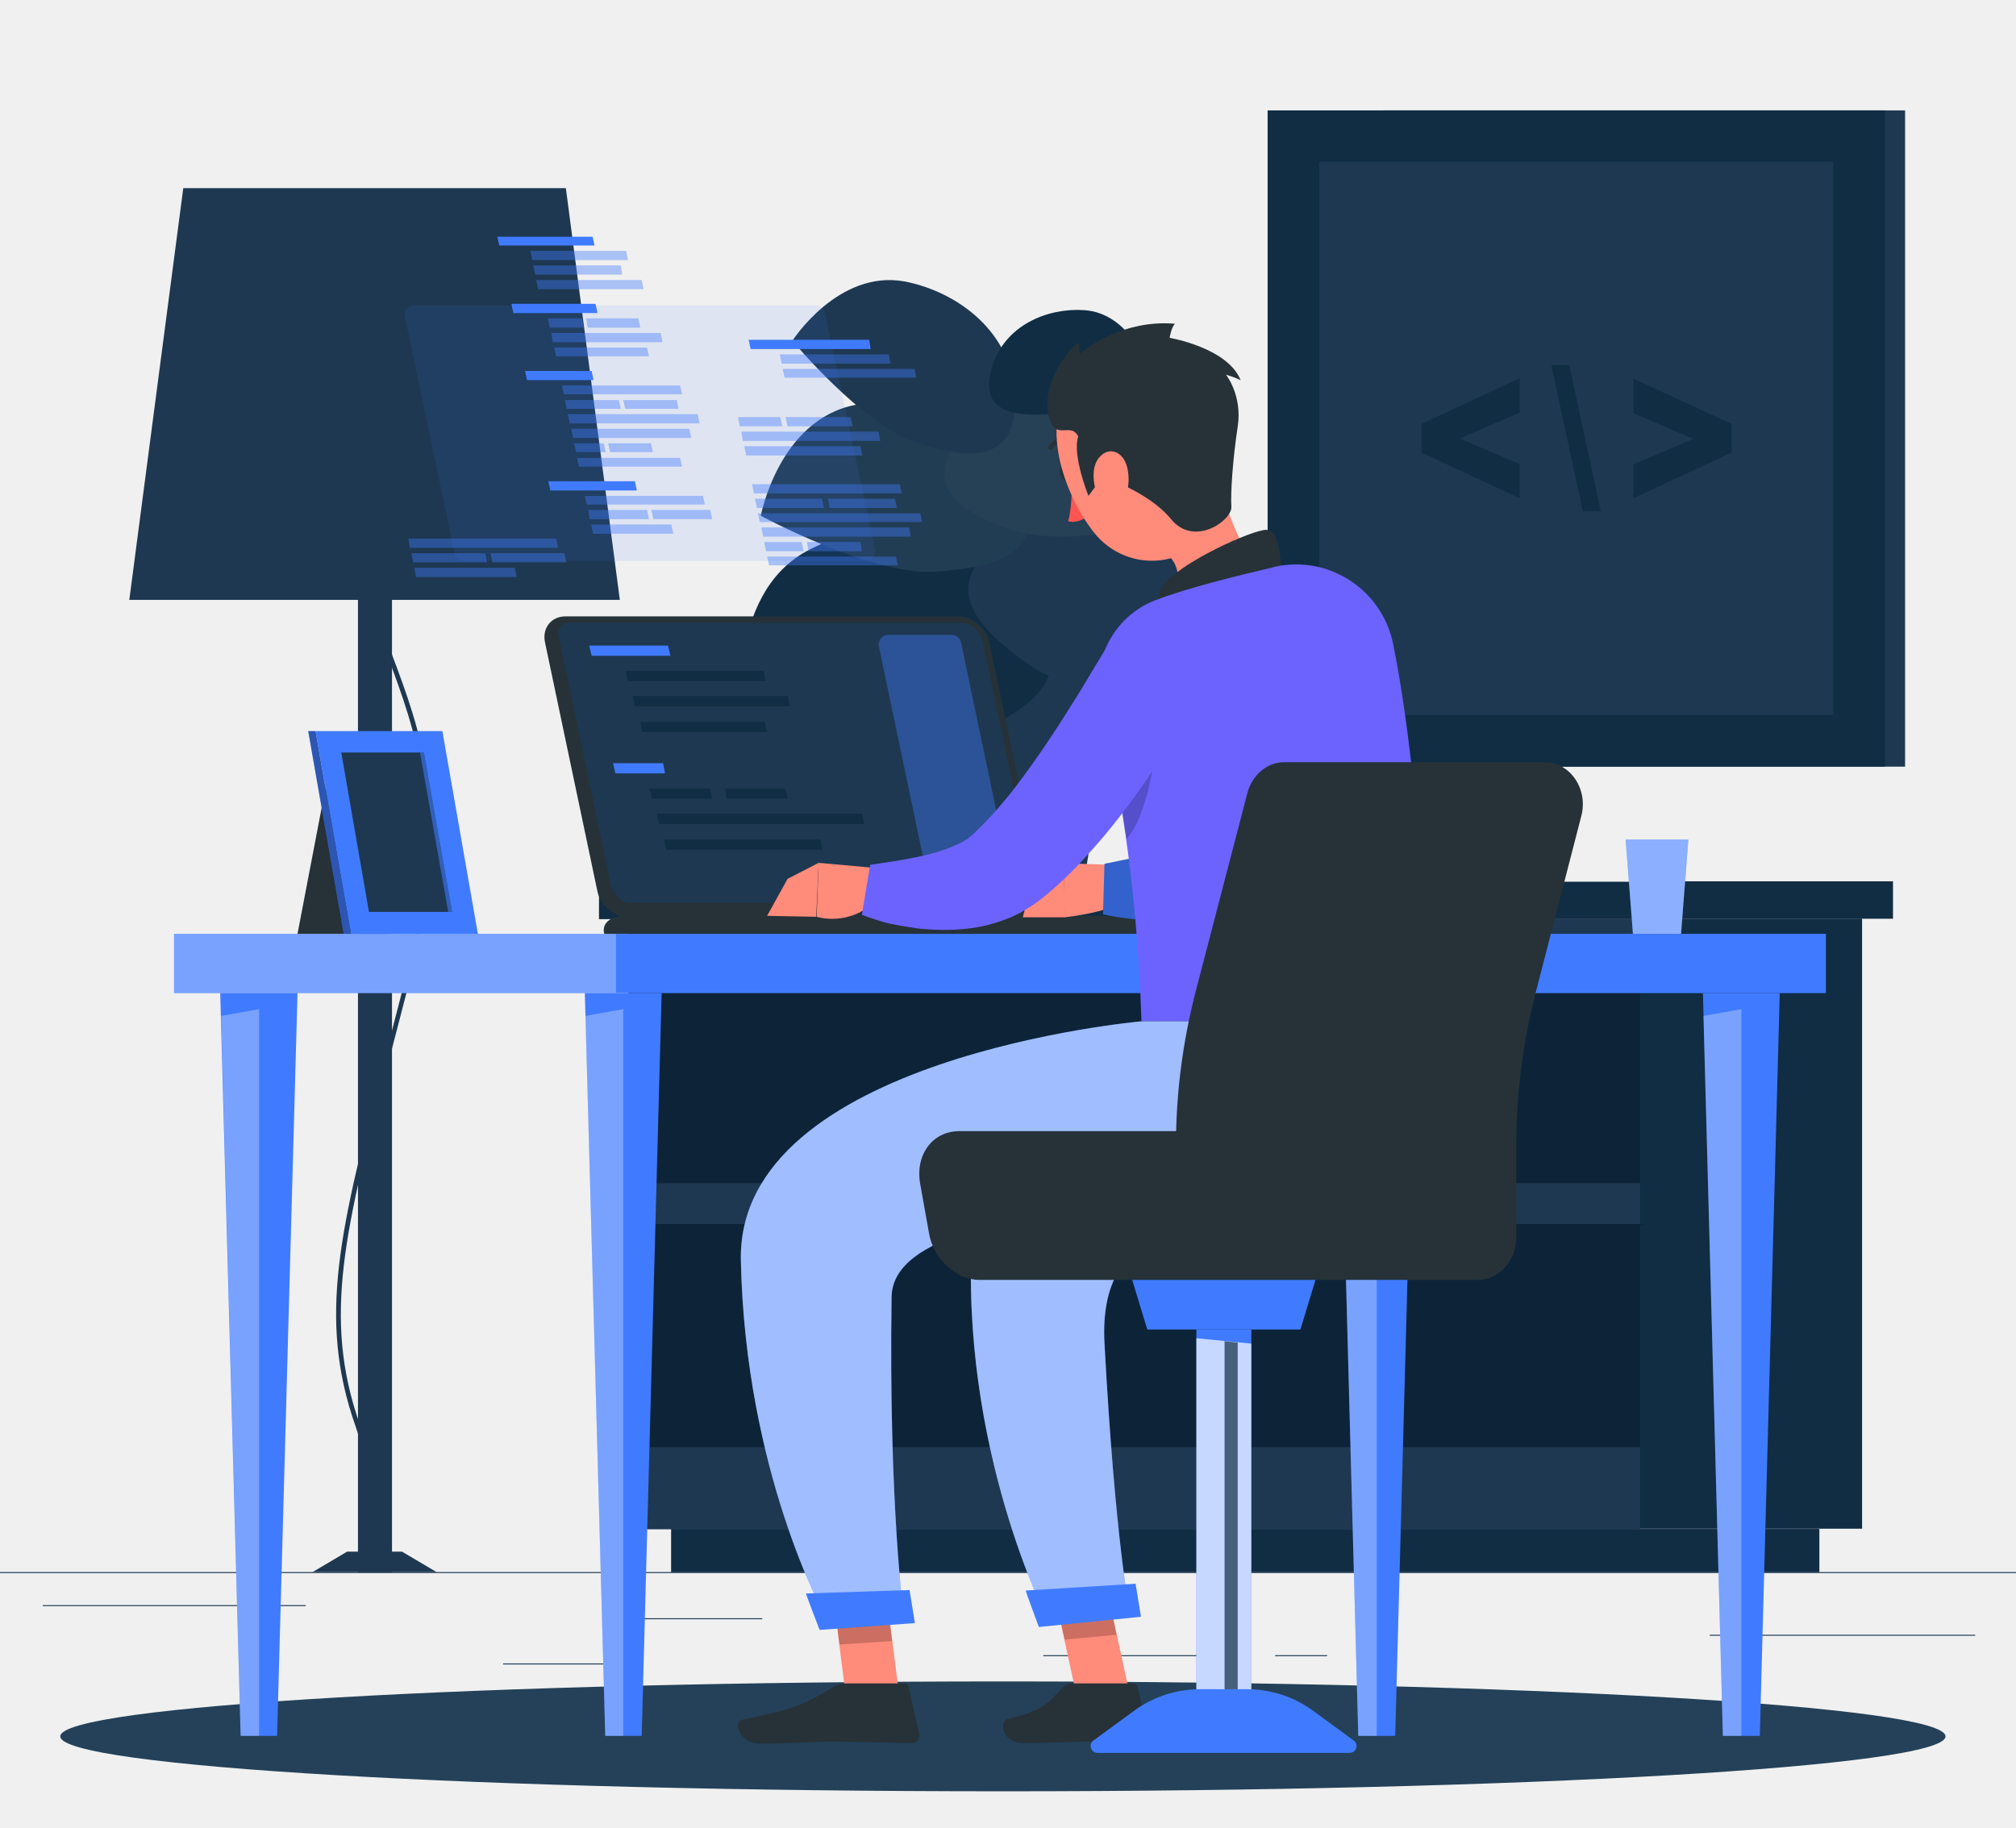
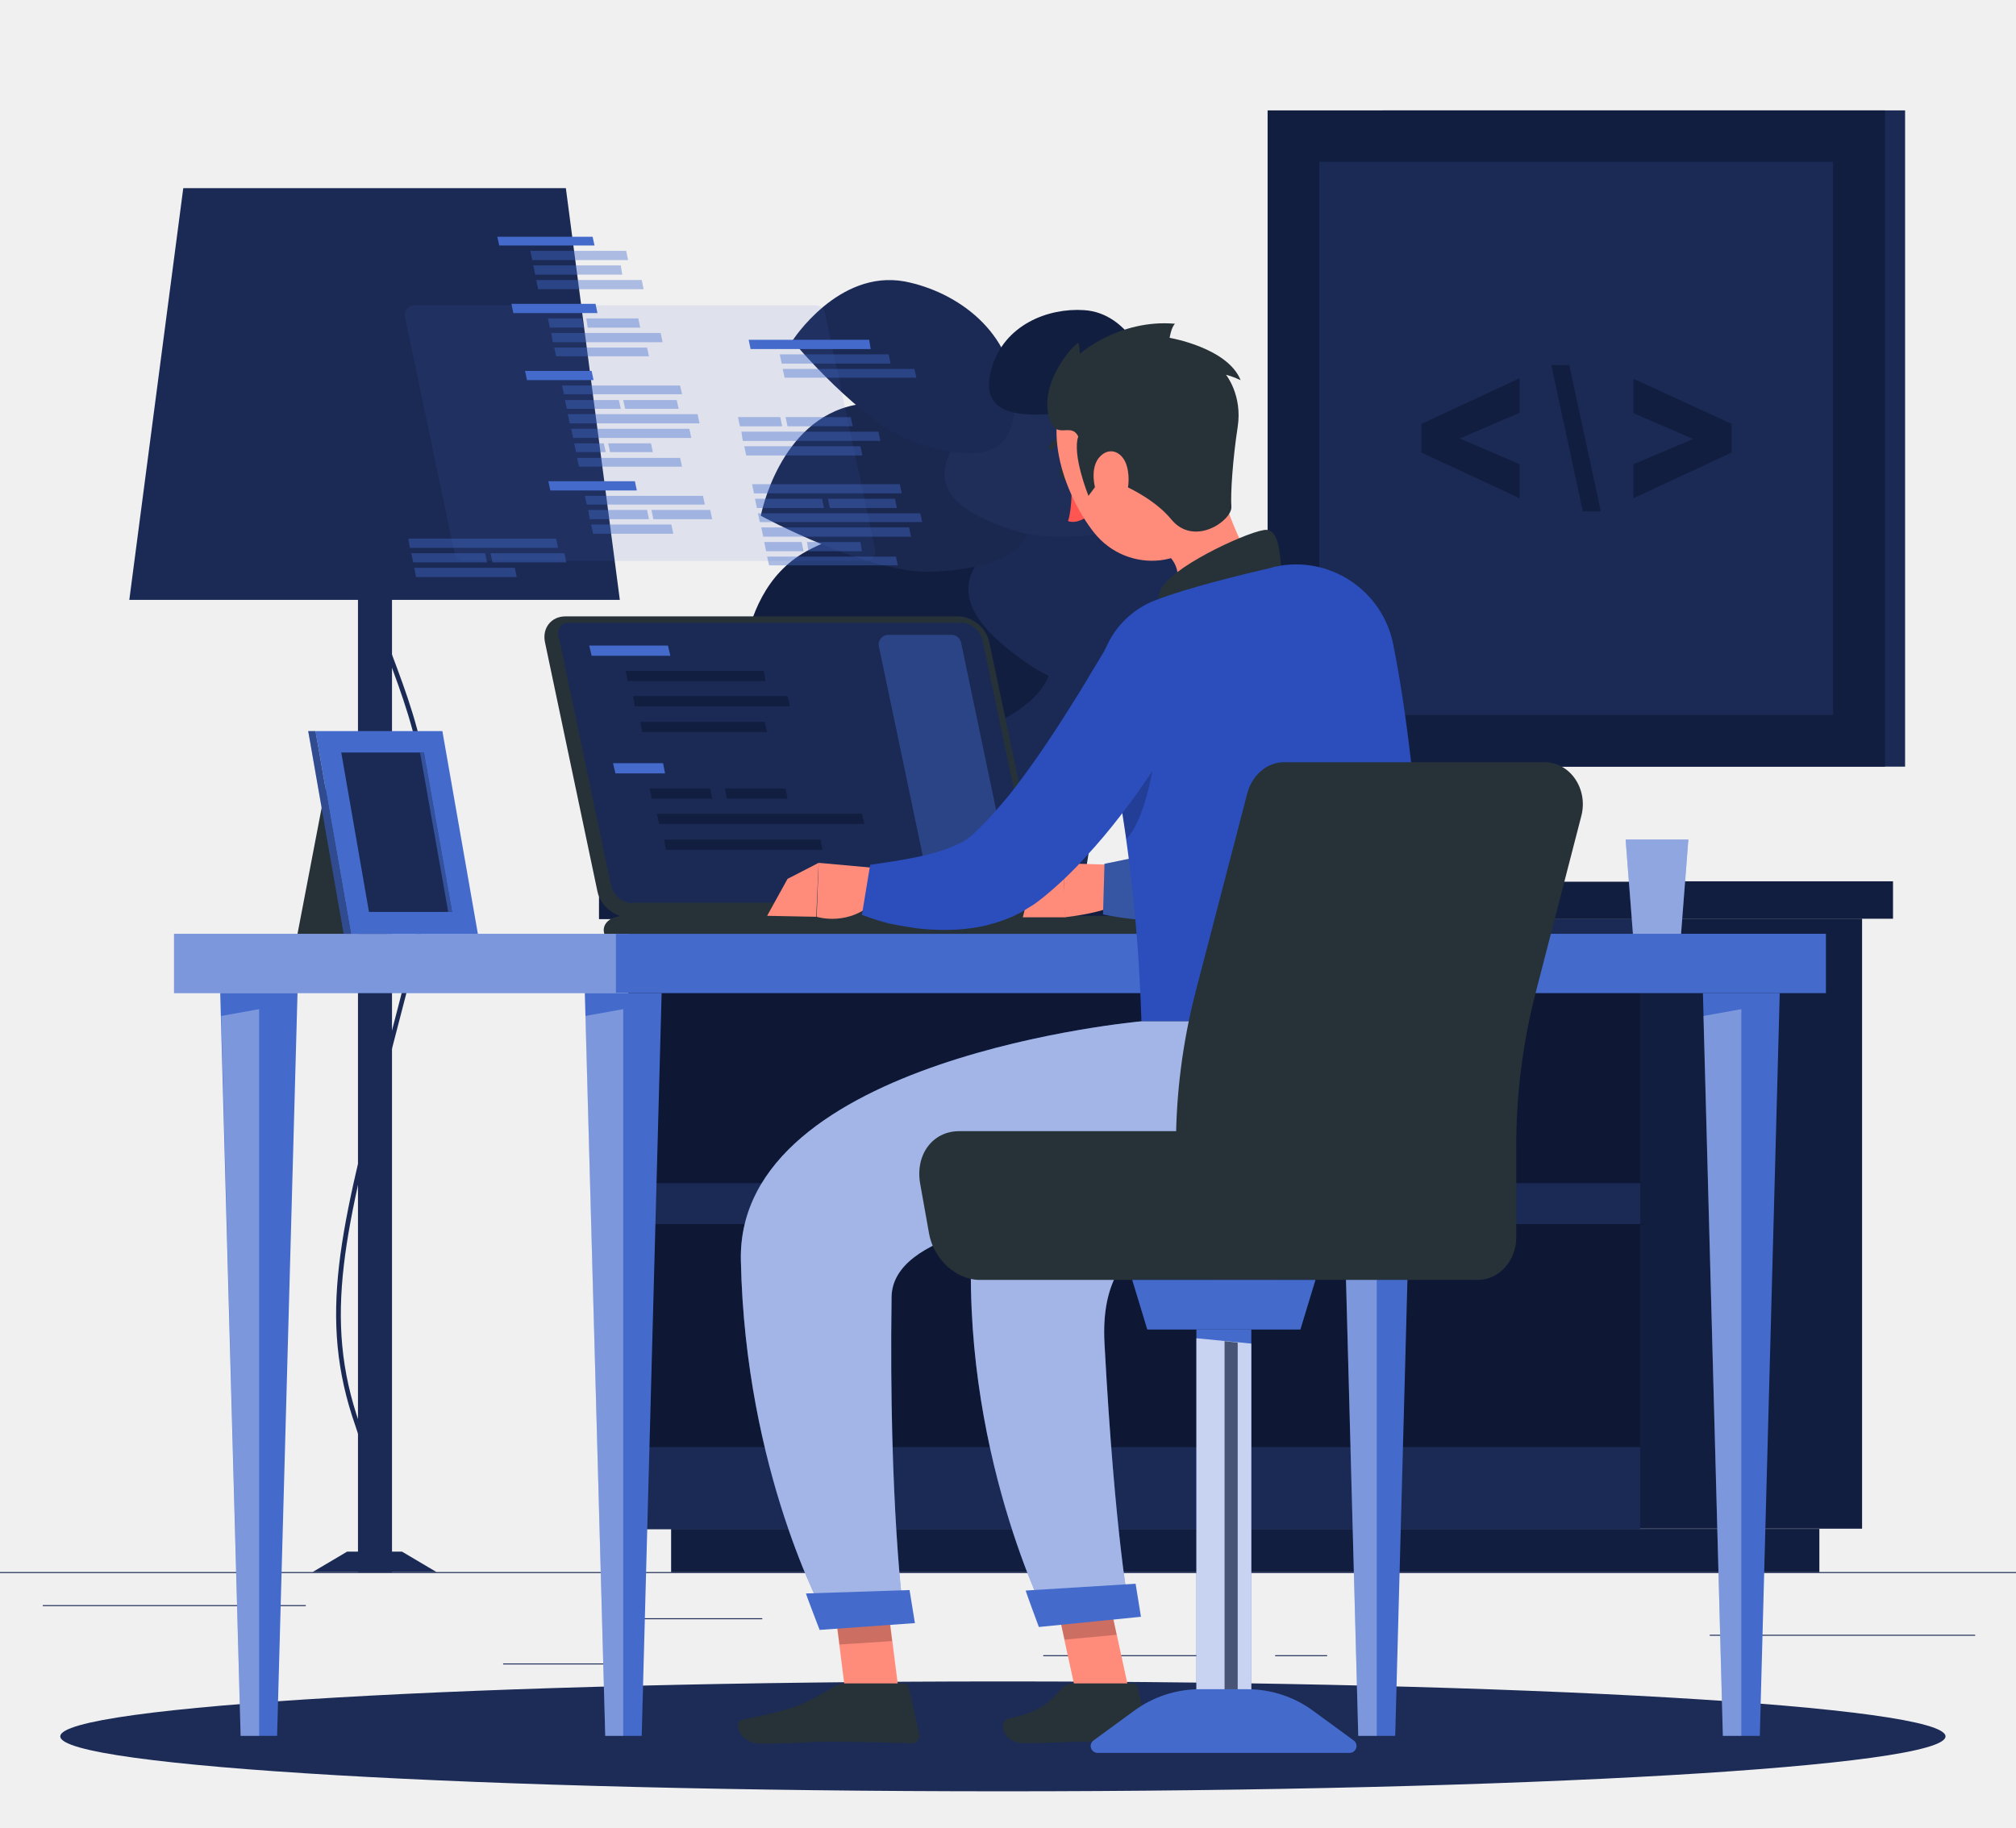
<svg xmlns="http://www.w3.org/2000/svg" version="1.1" x="0px" y="0px" viewBox="0 0 414.7 376" style="enable-background:new 0 0 414.7 376;" xml:space="preserve">
  <style type="text/css">
- 	.st0{fill:#1E3851;}
- 	.st1{fill:#102D44;}
- 	.st2{fill:#0D2438;}
- 	.st3{fill:#213D54;}
- 	.st4{fill:#264056;}
+ 	.st0{fill:#1B2A55;}
+ 	.st1{fill:#121E40;}
+ 	.st2{fill:#0E1733;}
+ 	.st3{fill:#1A2850;}
+ 	.st4{fill:#1F2E58;}
	.st5{display:none;}
	.st6{display:inline;}
- 	.st7{fill:#407BFF;}
+ 	.st7{fill:#446BCC;}
	.st8{opacity:0.9;fill:#FFFFFF;}
- 	.st9{fill:#244159;}
+ 	.st9{fill:#1D2C57;}
	.st10{opacity:0.3;fill:#FFFFFF;}
	.st11{fill:#263238;}
- 	.st12{opacity:0.4;fill:#407BFF;}
- 	.st13{opacity:0.1;fill:#407BFF;}
+ 	.st12{opacity:0.4;fill:#446BCC;}
+ 	.st13{opacity:0.1;fill:#446BCC;}
	.st14{opacity:0.4;fill:#FFFFFF;}
	.st15{opacity:0.3;}
- 	.st16{opacity:0.6;fill:#407BFF;}
+ 	.st16{opacity:0.6;fill:#446BCC;}
	.st17{fill:#FF5652;}
	.st18{fill:#FF8B7B;}
	.st19{opacity:0.2;}
- 	.st20{fill:#6C63FF;}
+ 	.st20{fill:#2B4EBC;}
	.st21{opacity:0.5;fill:#FFFFFF;}
	.st22{opacity:0.7;fill:#FFFFFF;}
- 	.st23{opacity:0.7;fill:#102D44;}
+ 	.st23{opacity:0.7;fill:#121E40;}
</style>
  <g id="Background_Complete">
    <g>
      <g>
        <rect x="-43.7" y="323.4" class="st0" width="500" height="0.2" />
      </g>
      <g>
        <rect x="130.8" y="332.9" class="st0" width="26" height="0.2" />
        <rect x="8.8" y="330.2" class="st0" width="54.1" height="0.2" />
        <rect x="103.5" y="342.2" class="st0" width="26.3" height="0.2" />
        <rect x="214.6" y="340.5" class="st0" width="38.8" height="0.2" />
        <rect x="262.3" y="340.5" class="st0" width="10.7" height="0.2" />
        <rect x="351.7" y="336.3" class="st0" width="54.6" height="0.2" />
      </g>
    </g>
    <g>
      <g>
        <g>
          <rect x="337.4" y="189.1" transform="matrix(-1 -1.224647e-16 1.224647e-16 -1 720.4377 503.5772)" class="st1" width="45.7" height="125.5" />
          <rect x="138.1" y="314.5" transform="matrix(-1 -1.224647e-16 1.224647e-16 -1 512.3514 637.9232)" class="st1" width="236.2" height="8.9" />
          <rect x="129.3" y="189.1" class="st0" width="208.1" height="125.5" />
          <rect x="129.3" y="197.5" class="st2" width="208.9" height="45.9" />
          <rect x="129.3" y="251.8" class="st2" width="208.9" height="45.9" />
          <rect x="337.4" y="197.5" transform="matrix(-1 -1.224647e-16 1.224647e-16 -1 682.6835 441.0173)" class="st1" width="7.9" height="45.9" />
          <rect x="337.4" y="251.8" transform="matrix(-1 -1.224647e-16 1.224647e-16 -1 682.6835 549.6205)" class="st1" width="7.9" height="45.9" />
        </g>
        <rect x="123.2" y="181.3" transform="matrix(-1 -1.224647e-16 1.224647e-16 -1 460.6165 370.3842)" class="st1" width="214.2" height="7.7" />
        <rect x="337.4" y="181.3" class="st1" width="52" height="7.7" />
      </g>
      <g>
        <rect x="284.5" y="22.7" transform="matrix(-1 -1.224647e-16 1.224647e-16 -1 676.3846 180.4117)" class="st0" width="107.4" height="135" />
        <rect x="260.8" y="22.7" transform="matrix(-1 -1.224647e-16 1.224647e-16 -1 648.5522 180.4117)" class="st1" width="127" height="135" />
        <rect x="267.4" y="37.3" transform="matrix(6.123234e-17 -1 1 6.123234e-17 234.0703 414.4819)" class="st0" width="113.8" height="105.7" />
        <g>
          <path class="st1" d="M336,102.5l20.2-9.4v-5.9L336,77.9v7.1l12.3,5.3L336,95.5V102.5z" />
          <path class="st1" d="M322.8,75.1h-3.7l6.5,30.1h3.7L322.8,75.1z" />
          <path class="st1" d="M312.6,95.5l-12.3-5.3l12.3-5.3v-7.1l-20.2,9.4v5.9l20.2,9.4V95.5z" />
        </g>
      </g>
      <g>
        <rect x="73.5" y="94.2" transform="matrix(-1 -1.224647e-16 1.224647e-16 -1 154.1369 417.6206)" class="st0" width="7" height="229.2" />
        <path class="st0" d="M72.1,321.8l-0.2-1c0.1,0,1.9-0.4,3.3-2.9c1.8-3.2,2.9-10.1-2.1-24.6c-7.8-22.3-3.2-40.3,6.2-76.2     c1.6-6.2,3.5-13.3,5.4-21c7.2-28.7,0.5-46.4-4.8-60.7c-4.1-11.1-7.4-19.9-3.2-30l0.9,0.4c-4,9.8-0.8,18.4,3.2,29.3     c5.4,14.4,12.1,32.4,4.8,61.3c-1.9,7.7-3.8,14.7-5.4,21c-9.3,35.7-13.9,53.6-6.2,75.6c5.2,14.9,4,22.1,2,25.5     C74.4,321.3,72.2,321.8,72.1,321.8z" />
        <polygon class="st0" points="64.3,323.4 89.8,323.4 82.7,319.2 71.4,319.2    " />
        <polygon class="st0" points="26.6,123.4 127.5,123.4 116.4,38.7 37.7,38.7    " />
      </g>
      <g>
        <polygon class="st0" points="176.2,137.4 230.1,137.4 223,181.3 183.3,181.3    " />
        <g>
          <path class="st1" d="M197.8,151.7c14.7-5.3,25.9-13.3,13.3-29.4c-12.6-16.1-32.1-16.1-45.2-8.9c-16.7,9.1-13.4,35.5-13.4,35.5      S183.2,157,197.8,151.7z" />
          <path class="st0" d="M212.1,137c-11.2-7.6-19.2-16.5-6.2-25.8c13-9.3,29.1-4.6,38.8,4.1c12.3,11.1,5.2,30.5,5.2,30.5      S223.3,144.6,212.1,137z" />
          <path class="st3" d="M192.3,117.6c13.1-0.8,24.2-4.2,17.9-18.5c-6.2-14.2-22-18.2-34.3-15.8c-15.7,3.1-19.4,22.8-19.4,22.8      S179.2,118.4,192.3,117.6z" />
          <path class="st4" d="M208.8,109.2c-10.9-3.5-19.5-8.8-11.2-19.5c8.3-10.7,22.5-10.6,32.4-5.9c12.6,6,11.5,23.5,11.5,23.5      S219.8,112.7,208.8,109.2z" />
          <path class="st0" d="M188.3,91c10.9,3.6,20.9,4.4,20.5-9.2c-0.4-13.5-11.9-21.8-22.7-23.9C172.4,55.4,163,70.1,163,70.1      S177.4,87.4,188.3,91z" />
          <path class="st1" d="M216,85.2c-7.8,0.5-14.6-0.6-12-9.5c2.6-8.9,11.6-12.4,19-11.9c9.5,0.6,13.2,11.9,13.2,11.9      S223.8,84.6,216,85.2z" />
        </g>
      </g>
    </g>
  </g>
  <g id="Background_Simple" class="st5">
    <g class="st6">
      <path class="st7" d="M239.2,237.6c-42.3,0.6-104.8,32.9-130.8-7.7c-21.8-34.1,3.4-67.5-37-92.6C42.1,118.9-5.7,86.7,38.7,53.4    C73.3,27.3,127.5,20.1,169.5,26c33,4.7,101.5,24.3,109.8,58.9c9.3,38.9-51.1,71,13.5,85.6c38.9,8.8,85.7,31.4,58.3,77.9    c-10.8,18.4-26.3,15.2-42.7,7.9C284.3,245.7,268.3,237.2,239.2,237.6z" />
      <path class="st8" d="M239.2,237.6c-42.3,0.6-104.8,32.9-130.8-7.7c-21.8-34.1,3.4-67.5-37-92.6C42.1,118.9-5.7,86.7,38.7,53.4    C73.3,27.3,127.5,20.1,169.5,26c33,4.7,101.5,24.3,109.8,58.9c9.3,38.9-51.1,71,13.5,85.6c38.9,8.8,85.7,31.4,58.3,77.9    c-10.8,18.4-26.3,15.2-42.7,7.9C284.3,245.7,268.3,237.2,239.2,237.6z" />
    </g>
  </g>
  <g id="Shadow_1_">
    <ellipse id="_x3C_Path_x3E__327_" class="st9" cx="206.3" cy="357.2" rx="193.9" ry="11.3" />
  </g>
  <g id="Desk">
    <g>
      <g>
        <rect x="35.8" y="192.1" class="st7" width="339.8" height="12.2" />
        <rect x="35.8" y="192.1" class="st10" width="90.9" height="12.2" />
        <polygon class="st7" points="128.2,204.3 120.3,204.3 124.5,357.1 128.2,357.1 132,357.1 136.1,204.3    " />
        <polygon class="st10" points="124.5,357.1 128.2,357.1 128.2,207.6 120.4,209    " />
        <polygon class="st7" points="53.3,204.3 45.3,204.3 49.5,357.1 53.3,357.1 57,357.1 61.2,204.3    " />
        <polygon class="st10" points="49.5,357.1 53.3,357.1 53.3,207.6 45.5,209    " />
        <polygon class="st7" points="358.2,204.3 350.3,204.3 354.4,357.1 358.2,357.1 362,357.1 366.1,204.3    " />
        <polygon class="st10" points="354.4,357.1 358.2,357.1 358.2,207.6 350.4,209    " />
        <polygon class="st7" points="283.2,204.3 275.3,204.3 279.4,357.1 283.2,357.1 287,357.1 291.1,204.3    " />
        <polygon class="st10" points="279.4,357.1 283.2,357.1 283.2,207.6 275.4,209    " />
      </g>
      <g>
        <path class="st11" d="M197.1,126.8h-80.8c-2.9,0-4.8,2.4-4.2,5.3l10.8,51.3c0.6,2.9,3.5,5.3,6.4,5.3h80.8c2.9,0,4.8-2.4,4.2-5.3     l-10.8-51.3C202.9,129.2,200,126.8,197.1,126.8z" />
        <path class="st0" d="M130,185.8c-1.9,0-3.9-1.7-4.3-3.6l-10.8-51.4c-0.2-0.8,0-1.5,0.4-2c0.4-0.5,1-0.7,1.7-0.7h80.8     c1.9,0,3.9,1.7,4.3,3.6l10.8,51.3c0.2,0.8,0,1.5-0.4,2c-0.4,0.5-1,0.7-1.7,0.7H130z" />
        <path class="st12" d="M191,181.7L180.8,133c-0.3-1.2,0.7-2.4,1.9-2.4h13.1c0.9,0,1.7,0.7,1.9,1.6l10.2,48.7     c0.3,1.2-0.7,2.4-1.9,2.4h-13.1C192,183.3,191.2,182.6,191,181.7z" />
        <g>
          <polygon class="st7" points="121.7,134.9 121.2,132.8 137.4,132.8 137.9,134.9     " />
          <polygon class="st1" points="129.1,140.1 128.7,138 157.1,138 157.5,140.1     " />
          <polygon class="st1" points="130.6,145.3 130.2,143.2 162,143.2 162.5,145.3     " />
          <polygon class="st1" points="132.1,150.6 131.7,148.5 157.3,148.5 157.8,150.6     " />
        </g>
        <g>
          <polygon class="st7" points="126.6,159.1 126.1,157 136.4,157 136.8,159.1     " />
          <polygon class="st1" points="134.1,164.3 133.6,162.2 146.1,162.2 146.5,164.3     " />
          <polygon class="st1" points="149.5,164.3 149.1,162.2 161.6,162.2 162,164.3     " />
          <polygon class="st1" points="135.6,169.5 135.1,167.4 177.3,167.4 177.8,169.5     " />
          <polygon class="st1" points="137,174.8 136.6,172.7 168.8,172.7 169.2,174.8     " />
        </g>
        <path class="st11" d="M234.9,188.4H128.5c-2.9,0-4.8,1.6-4.2,3.7h116.9C240.6,190.1,237.8,188.4,234.9,188.4z" />
      </g>
      <g>
        <path class="st13" d="M93.5,113.8L83.3,65.2c-0.3-1.2,0.7-2.4,1.9-2.4h82.6c0.9,0,1.7,0.7,1.9,1.6L180,113     c0.3,1.2-0.7,2.4-1.9,2.4H95.5C94.5,115.4,93.7,114.8,93.5,113.8z" />
        <g>
          <g>
            <g>
              <polygon class="st7" points="122.9,64.4 105.6,64.4 105.2,62.5 122.5,62.5       " />
              <polygon class="st12" points="120.1,67.4 113.1,67.4 112.7,65.5 119.7,65.5       " />
              <polygon class="st12" points="131.7,67.4 120.9,67.4 120.6,65.5 131.3,65.5       " />
              <polygon class="st12" points="136.3,70.4 113.7,70.4 113.4,68.5 135.9,68.5       " />
              <polygon class="st12" points="133.5,73.3 114.4,73.3 114,71.5 133.1,71.5       " />
            </g>
            <polygon class="st12" points="146.1,104.9 134,104.9 134.4,106.8 146.5,106.8      " />
            <g>
              <polygon class="st7" points="131,100.9 113.2,100.9 112.8,99 130.6,99       " />
              <polygon class="st12" points="138.1,107.9 121.6,107.9 122,109.8 138.5,109.8       " />
              <polygon class="st12" points="133.1,104.9 121,104.9 121.3,106.8 133.5,106.8       " />
              <polygon class="st12" points="144.6,102 120.3,102 120.7,103.8 145,103.8       " />
            </g>
            <g>
              <polygon class="st7" points="122.3,50.5 102.7,50.5 102.3,48.7 121.9,48.7       " />
              <polygon class="st12" points="132,57.6 110.3,57.6 110.7,59.5 132.4,59.5       " />
              <polygon class="st12" points="127.7,54.6 109.7,54.6 110.1,56.5 128,56.5       " />
              <polygon class="st12" points="128.8,51.6 109.1,51.6 109.5,53.5 129.2,53.5       " />
            </g>
            <g>
              <polygon class="st7" points="122.1,78.2 108.4,78.2 108,76.3 121.7,76.3       " />
              <polygon class="st12" points="143.5,85.2 116.8,85.2 117.2,87.1 143.9,87.1       " />
              <polygon class="st12" points="127.3,82.3 116.2,82.3 116.6,84.1 127.7,84.1       " />
              <polygon class="st12" points="139.2,82.3 128.2,82.3 128.6,84.1 139.6,84.1       " />
              <polygon class="st12" points="139.9,79.3 115.6,79.3 116,81.1 140.3,81.1       " />
              <polygon class="st12" points="139.9,94.2 118.7,94.2 119.1,96 140.3,96       " />
              <polygon class="st12" points="124.2,91.2 118.1,91.2 118.5,93 124.6,93       " />
              <polygon class="st12" points="133.9,91.2 125.1,91.2 125.5,93 134.3,93       " />
              <polygon class="st12" points="141.8,88.2 117.5,88.2 117.9,90.1 142.2,90.1       " />
            </g>
          </g>
          <g>
            <g>
              <polygon class="st12" points="160.9,87.7 152.2,87.7 151.8,85.8 160.5,85.8       " />
              <polygon class="st12" points="175.4,87.7 162,87.7 161.6,85.8 175,85.8       " />
              <polygon class="st12" points="181.1,90.7 152.8,90.7 152.5,88.8 180.7,88.8       " />
              <polygon class="st12" points="177.4,93.7 153.5,93.7 153.1,91.8 177,91.8       " />
            </g>
            <g>
              <polygon class="st12" points="188.1,75.9 161,75.9 161.4,77.7 188.5,77.7       " />
              <polygon class="st12" points="182.8,72.9 160.4,72.9 160.8,74.8 183.2,74.8       " />
              <polygon class="st7" points="178.8,69.9 154,69.9 154.4,71.8 179.1,71.8       " />
            </g>
            <g>
              <polygon class="st12" points="189.3,105.6 155.9,105.6 156.3,107.4 189.7,107.4       " />
              <polygon class="st12" points="169.1,102.6 155.3,102.6 155.7,104.5 169.5,104.5       " />
              <polygon class="st12" points="184.1,102.6 170.3,102.6 170.7,104.5 184.5,104.5       " />
              <polygon class="st12" points="185.1,99.6 154.7,99.6 155.1,101.5 185.5,101.5       " />
              <polygon class="st12" points="184.3,114.5 157.8,114.5 158.2,116.3 184.7,116.3       " />
              <polygon class="st12" points="164.9,111.5 157.2,111.5 157.6,113.4 165.3,113.4       " />
              <polygon class="st12" points="177,111.5 166,111.5 166.3,113.4 177.3,113.4       " />
              <polygon class="st12" points="187,108.5 156.6,108.5 157,110.4 187.4,110.4       " />
            </g>
          </g>
          <g>
            <polygon class="st12" points="105.9,116.8 85.2,116.8 85.6,118.7 106.3,118.7      " />
            <polygon class="st12" points="99.8,113.8 84.6,113.8 85,115.7 100.2,115.7      " />
            <polygon class="st12" points="116.1,113.8 100.9,113.8 101.3,115.7 116.5,115.7      " />
            <polygon class="st12" points="114.4,110.8 84,110.8 84.3,112.7 114.8,112.7      " />
          </g>
        </g>
      </g>
      <g>
        <polygon class="st7" points="347.3,172.7 334.4,172.7 335.9,192.1 345.8,192.1    " />
        <polygon class="st14" points="347.3,172.7 334.4,172.7 335.9,192.1 345.8,192.1    " />
      </g>
      <g>
        <polygon class="st11" points="67.5,159.2 85.9,159.2 79.6,192.1 61.2,192.1    " />
        <polygon class="st7" points="91,150.4 64.9,150.4 72.2,192.1 98.3,192.1    " />
        <g>
          <polygon class="st7" points="63.4,150.4 64.9,150.4 72.2,192.1 70.7,192.1     " />
          <polygon class="st15" points="63.4,150.4 64.9,150.4 72.2,192.1 70.7,192.1     " />
        </g>
        <polygon class="st0" points="75.9,187.6 70.2,154.8 87.2,154.8 93,187.6    " />
        <polygon class="st16" points="92.2,187.6 86.4,154.8 87.2,154.8 93,187.6    " />
      </g>
    </g>
  </g>
  <g id="Character_1_">
    <g>
      <g>
        <path class="st11" d="M220.1,97c0.4,0.8,0.2,1.6-0.3,1.9c-0.5,0.2-1.2-0.2-1.6-1c-0.4-0.8-0.2-1.6,0.3-1.9     C219,95.7,219.7,96.2,220.1,97z" />
        <path class="st17" d="M220.4,98.6c0,0,0.3,5.5-0.7,8.6c2,0.7,4.2-1.1,4.2-1.1L220.4,98.6z" />
        <path class="st11" d="M220.2,90.4c-0.1,0.1-0.2,0.1-0.3,0.1c-2.3,0.1-3.3,1.7-3.3,1.8c-0.1,0.2-0.5,0.3-0.7,0.2     c-0.2-0.1-0.3-0.5-0.2-0.7c0.1-0.1,1.3-2.1,4.1-2.3c0.3,0,0.5,0.2,0.5,0.5C220.4,90.1,220.3,90.3,220.2,90.4z" />
        <path class="st18" d="M249.6,95.8c3.1,10.7,6.5,19,10.8,23.7c0,0,0.1,8.4-14.3,12.4c-15.8,4.4-9.7-5.7-9.7-5.7     c8-4.5,7.2-11.2,1.2-13.7L249.6,95.8z" />
        <path class="st11" d="M263.6,117.5c-0.3-3.9-0.6-8.4-3.1-8.5c-2.7-0.1-18.1,6.8-21.3,11.6c-3.3,4.9,3.1,9.6,3.1,9.6L263.6,117.5z     " />
        <g>
          <path class="st18" d="M232.1,178l-13.3-0.4l0.2,11.1c0,0,11.6-1.2,12.1-4.2L232.1,178z" />
          <polygon class="st18" points="211.8,183 210.4,188.7 219.1,188.7 218.8,177.6     " />
          <g>
            <path class="st7" d="M285.5,131.7l-0.3,2.9c-0.1,0.9-0.2,1.8-0.3,2.7c-0.2,1.8-0.5,3.6-0.8,5.4c-0.6,3.6-1.4,7.2-2.3,10.8       c-0.9,3.6-2,7.2-3.3,10.9c-0.7,1.8-1.4,3.7-2.3,5.5c-0.9,1.9-1.8,3.7-3,5.6c-0.3,0.5-0.6,1-0.9,1.4c-0.3,0.5-0.7,1-1,1.5       c-0.4,0.5-0.7,1-1.2,1.5l-0.7,0.7c-0.2,0.2-0.4,0.5-0.7,0.8c-2.3,2.3-4.7,3.7-6.9,4.7c-4.5,2-8.5,2.7-12.4,3.1       c-2,0.2-3.9,0.3-5.8,0.4c-1.9,0.1-3.8,0-5.6-0.1c-1.9-0.1-3.7-0.3-5.5-0.5c-1.9-0.2-3.6-0.5-5.6-0.9l0.3-10.4       c6.4-1.3,13.1-2.6,18.9-4.5c1.4-0.5,2.8-1,4.1-1.6c1.2-0.5,2.4-1.1,3.2-1.7c0.8-0.6,1.4-1.2,1.5-1.4l0.3-0.5       c0.1-0.1,0.2-0.4,0.4-0.6c0.1-0.2,0.3-0.5,0.4-0.7c0.1-0.3,0.3-0.5,0.4-0.8c1-2.2,2.1-5,2.9-7.9c0.8-2.9,1.6-6,2.2-9.2       c0.7-3.1,1.2-6.4,1.8-9.6l0.8-4.9l0.7-4.7L285.5,131.7z" />
            <path class="st19" d="M285.5,131.7l-0.3,2.9c-0.1,0.9-0.2,1.8-0.3,2.7c-0.2,1.8-0.5,3.6-0.8,5.4c-0.6,3.6-1.4,7.2-2.3,10.8       c-0.9,3.6-2,7.2-3.3,10.9c-0.7,1.8-1.4,3.7-2.3,5.5c-0.9,1.9-1.8,3.7-3,5.6c-0.3,0.5-0.6,1-0.9,1.4c-0.3,0.5-0.7,1-1,1.5       c-0.4,0.5-0.7,1-1.2,1.5l-0.7,0.7c-0.2,0.2-0.4,0.5-0.7,0.8c-2.3,2.3-4.7,3.7-6.9,4.7c-4.5,2-8.5,2.7-12.4,3.1       c-2,0.2-3.9,0.3-5.8,0.4c-1.9,0.1-3.8,0-5.6-0.1c-1.9-0.1-3.7-0.3-5.5-0.5c-1.9-0.2-3.6-0.5-5.6-0.9l0.3-10.4       c6.4-1.3,13.1-2.6,18.9-4.5c1.4-0.5,2.8-1,4.1-1.6c1.2-0.5,2.4-1.1,3.2-1.7c0.8-0.6,1.4-1.2,1.5-1.4l0.3-0.5       c0.1-0.1,0.2-0.4,0.4-0.6c0.1-0.2,0.3-0.5,0.4-0.7c0.1-0.3,0.3-0.5,0.4-0.8c1-2.2,2.1-5,2.9-7.9c0.8-2.9,1.6-6,2.2-9.2       c0.7-3.1,1.2-6.4,1.8-9.6l0.8-4.9l0.7-4.7L285.5,131.7z" />
          </g>
        </g>
        <g>
          <path class="st20" d="M226.5,145c3.2,13.4,7.4,35.8,8.3,65.1h58.6c0.3-7.2-0.9-48-6.8-77.5c-2.2-11.2-13.2-18.5-24.4-16      c-0.1,0-0.2,0-0.3,0.1c-7.3,1.7-17.8,4.3-24,6.7c-0.1,0-0.2,0.1-0.3,0.1C229.1,126.8,224.3,136,226.5,145z" />
        </g>
        <path class="st19" d="M230.3,163.7c0.5,2.8,0.9,5.8,1.4,8.9c4.8-5,6.3-20.3,6.3-20.3L230.3,163.7z" />
        <g>
          <path class="st18" d="M181.6,178.7l-13.2-1.2l-0.4,11.1c0,0,6.8,2.2,12.3-3.5L181.6,178.7z" />
          <polygon class="st18" points="162,180.8 157.8,188.4 167.9,188.6 168.4,177.5     " />
          <path class="st20" d="M248.4,139.9c-0.9,1.8-1.7,3.3-2.7,4.9c-0.9,1.6-1.8,3.2-2.8,4.7c-1.9,3.1-3.8,6.2-5.9,9.2      c-4.1,6.1-8.5,12-13.7,17.6c-2.6,2.9-5.4,5.6-8.7,8.3c-0.4,0.3-0.9,0.7-1.3,1c-0.4,0.3-0.8,0.6-1.5,1c-0.6,0.4-1.2,0.7-1.8,1.1      c-0.6,0.3-1.2,0.6-1.8,0.9c-2.4,1-4.7,1.7-6.9,2.1c-4.4,0.8-8.6,0.7-12.5,0.3c-2-0.3-3.9-0.6-5.8-1c-0.9-0.2-1.9-0.5-2.8-0.8      c-1-0.3-1.8-0.6-2.9-1l1.7-10.3c6.3-0.9,13.1-1.9,17.7-4.1c1.2-0.5,2.2-1.1,2.9-1.7c0.4-0.3,0.7-0.6,0.9-0.8      c0.1-0.1,0.4-0.4,0.6-0.6c0.2-0.2,0.5-0.4,0.7-0.7c2-1.9,4-4.3,6-6.7c3.9-5,7.7-10.5,11.3-16.2c1.8-2.8,3.6-5.7,5.3-8.6l2.6-4.3      l2.5-4.3L248.4,139.9z" />
        </g>
        <polygon class="st18" points="232.4,348.6 221.4,348.6 215.9,323.3 226.9,323.3    " />
        <path class="st11" d="M220.8,346.3h12.3c0.4,0,0.8,0.3,0.9,0.7l2.2,9.7c0.2,1-0.6,2-1.6,1.9c-4.3-0.1-6.4-0.3-11.8-0.3     c-3.3,0-7.6,0.3-12.2,0.3c-4.5,0-5.2-4.5-3.3-5c8.4-1.8,9-4.4,11.7-6.8C219.5,346.5,220.1,346.3,220.8,346.3z" />
        <g class="st19">
          <polygon points="226.9,323.3 215.9,323.3 219,337.3 229.7,336.3     " />
        </g>
        <path class="st18" d="M246,82.9c3.9,10.1,6.8,15.8,4.1,23.2c-4,11.1-18.2,12.2-25.1,3.4c-6.2-7.9-11.6-23.1-3.8-31.5     C229,69.8,242.1,72.8,246,82.9z" />
        <path class="st11" d="M226.8,98.1c-1.6,2.2-2.9,3.9-2.9,3.9s-3.4-8.4-2.1-12.2c-1.6-3.3-5,1.5-6.2-4.8     c-1.2-6.3,4.2-13.1,6.2-14.5c0.3,0.5,0.3,2.3,0.3,2.3s8.1-7.2,19.6-6.2c-0.8,0.8-1.1,2.9-1.1,2.9s11.9,2,14.6,8.7     c-1.7-0.8-3-1.1-3-1.1s3.4,4.2,2.4,10.7c-1,6.5-1.5,13.7-1.3,16.5c0.1,2.8-7.7,8.3-12.4,2.5C236.1,101,226.8,98.1,226.8,98.1z" />
        <path class="st18" d="M231.8,95.9c0.7,2.5,0.3,5.1-0.5,7.1c-1.3,2.9-3.9,2.3-5.2-0.3c-1.2-2.4-1.9-6.7,0.2-8.8     C228.3,91.8,231,93,231.8,95.9z" />
        <g>
          <path class="st7" d="M252.3,210.1c0,0-50.8,18.4-52.3,42.8c-2.8,44.9,15.6,80.5,15.6,80.5l16.8-1.8c0,0-3-14.5-5.2-55.2      c-2.8-51.1,84,1.2,66.1-66.4L252.3,210.1z" />
          <path class="st21" d="M252.3,210.1c0,0-50.8,18.4-52.3,42.8c-2.8,44.9,15.6,80.5,15.6,80.5l16.8-1.8c0,0-3-14.5-5.2-55.2      c-2.8-51.1,84,1.2,66.1-66.4L252.3,210.1z" />
        </g>
        <path class="st7" d="M211,327.2c-0.1,0,2.7,7.5,2.7,7.5l21-2.1l-1.1-6.8L211,327.2z" />
        <g>
          <polygon class="st18" points="185.1,349.8 174.1,349.8 170.9,324.5 181.9,324.5     " />
          <path class="st11" d="M174,346.3l12,0c0.4,0,0.8,0.3,0.9,0.7l2.2,9.7c0.2,1-0.5,2-1.6,1.9c-4.3-0.1-10.5-0.3-16-0.3      c-6.3,0-7.6,0.4-15,0.4c-4.5,0-5.7-4.5-3.9-4.9c8.6-1.9,11.3-2.1,18.7-6.7C172.2,346.6,173.1,346.3,174,346.3z" />
          <polygon class="st19" points="170.9,324.5 172.7,338.3 183.5,337.6 181.9,324.5     " />
        </g>
        <g>
          <path class="st7" d="M234.8,210.1c0,0-83.3,7.4-82.4,49.2c0.9,43.5,17.2,72.9,17.2,72.9h16.3c0,0-3.1-22.6-2.5-65.4      c0.2-12.8,26.1-17.1,51.4-18.6c21.9-1.3,42.4-13.8,50.9-34l1.7-4.1H234.8z" />
          <path class="st21" d="M234.8,210.1c0,0-83.3,7.4-82.4,49.2c0.9,43.5,17.2,72.9,17.2,72.9h16.3c0,0-3.1-22.6-2.5-65.4      c0.2-12.8,26.1-17.1,51.4-18.6c21.9-1.3,42.4-13.8,50.9-34l1.7-4.1H234.8z" />
        </g>
        <path class="st7" d="M165.8,327.8c-0.1,0,2.8,7.5,2.8,7.5l19.6-1.4l-1.1-6.8L165.8,327.8z" />
      </g>
      <g>
        <g>
          <path class="st11" d="M256.6,163.1l-10.6,40.7c-2.7,10.4-4.1,21.1-4.1,31.9v18.9c0,4.8,3.5,8.7,7.9,8.7h54.2      c4.3,0,7.9-3.9,7.9-8.7v-18.9c0-10.8,1.4-21.6,4.1-31.9l9.3-36c1.4-5.5-2.3-11-7.6-11h-53.6      C260.7,156.8,257.6,159.4,256.6,163.1z" />
          <path class="st11" d="M189.3,243.6l1.8,10.1c0.9,5.3,5.6,9.6,10.4,9.6h60.2c4.8,0,8-4.3,7.1-9.6l-1.8-10.1      c-1.1-6-6.4-10.9-11.9-10.9h-57.8C191.8,232.7,188.2,237.6,189.3,243.6z" />
        </g>
        <g>
          <polygon class="st7" points="267.5,273.5 236,273.5 232.9,263.3 270.6,263.3     " />
          <g>
            <rect x="246.1" y="273.5" class="st7" width="11.3" height="75.4" />
            <polygon class="st22" points="257.4,348.9 246.1,348.9 246.1,275.3 257.4,276.4      " />
            <polygon class="st23" points="254.6,348.9 251.9,348.9 251.9,275.9 254.6,276.2      " />
          </g>
          <path class="st7" d="M277.6,360.6h-51.8c-1.4,0-2-1.8-0.8-2.6l8.2-6c3.9-2.9,8.7-4.5,13.6-4.5h9.8c4.9,0,9.7,1.6,13.6,4.5l8.2,6      C279.6,358.8,279,360.6,277.6,360.6z" />
        </g>
      </g>
    </g>
  </g>
</svg>
